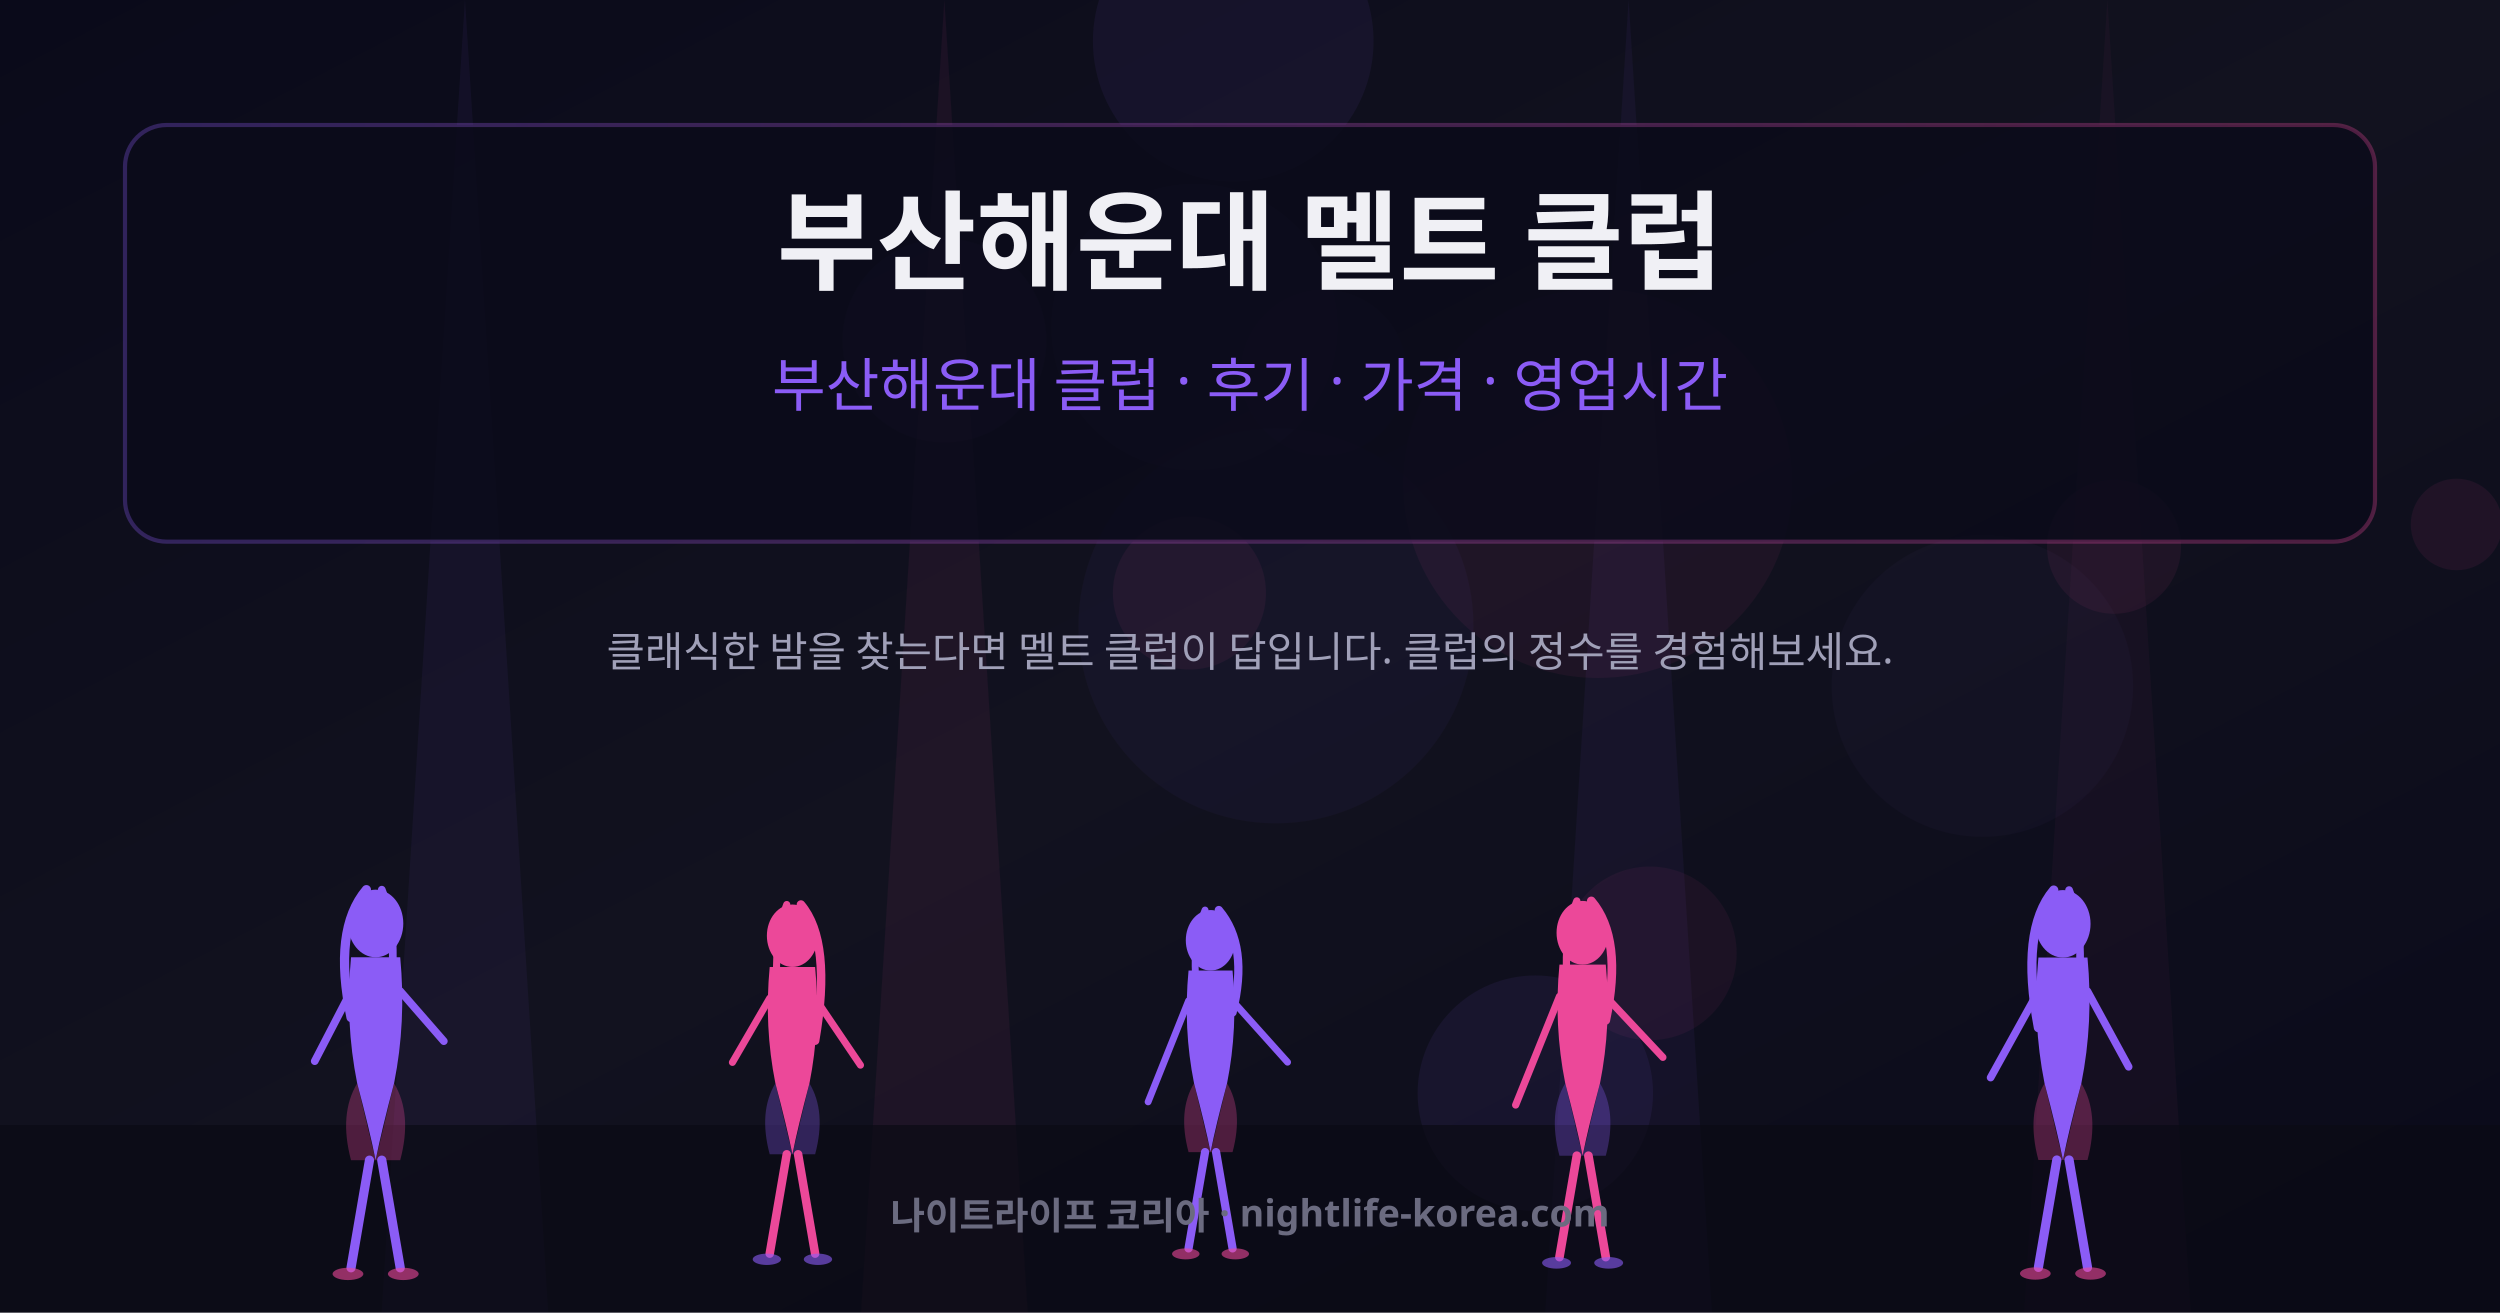
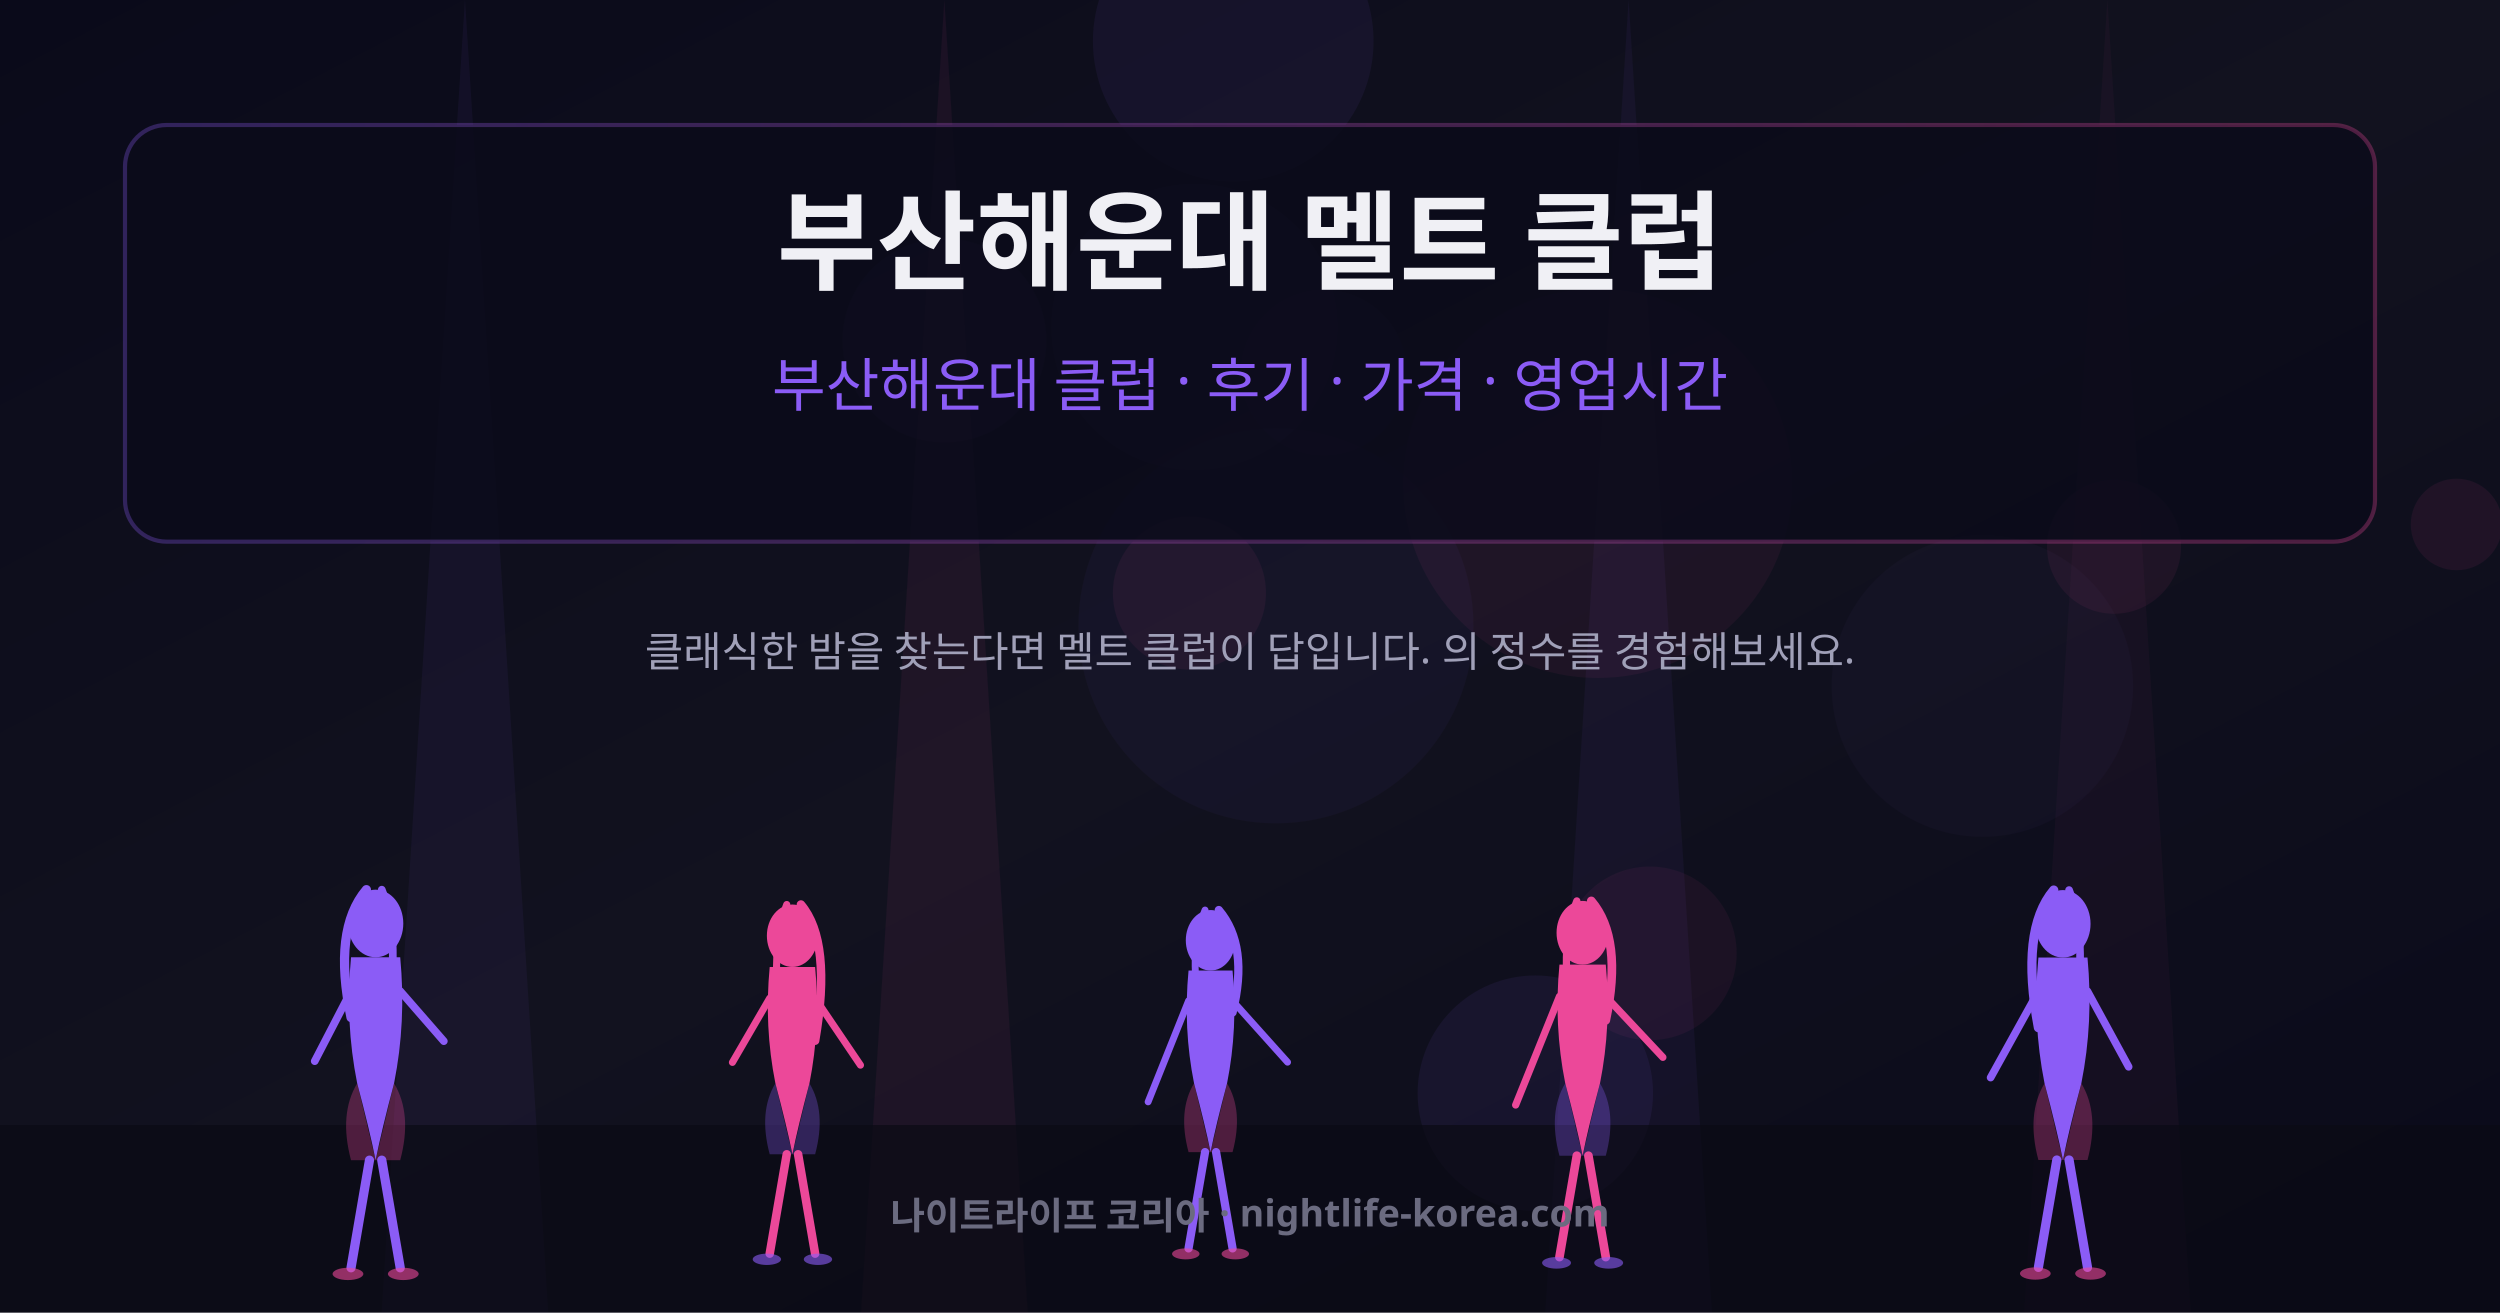
<svg xmlns="http://www.w3.org/2000/svg" viewBox="0 0 1200 630" width="1200" height="630">
  <defs>
    <linearGradient id="ogbg" x1="0%" y1="0%" x2="100%" y2="100%">
      <stop offset="0%" style="stop-color:#0a0a1a" />
      <stop offset="50%" style="stop-color:#12121f" />
      <stop offset="100%" style="stop-color:#0a0a1a" />
    </linearGradient>
    <linearGradient id="ogtxt" x1="0%" y1="0%" x2="100%" y2="0%">
      <stop offset="0%" style="stop-color:#8b5cf6" />
      <stop offset="100%" style="stop-color:#ec4899" />
    </linearGradient>
  </defs>
  <rect width="1200" height="630" fill="url(#ogbg)" />
  <polygon points="223.179,0 183.179,630 263.179,630" fill="#8b5cf6" opacity="0.062" />
  <polygon points="453.295,0 413.295,630 493.295,630" fill="#ec4899" opacity="0.066" />
  <polygon points="781.735,0 741.735,630 821.735,630" fill="#8b5cf6" opacity="0.056" />
  <polygon points="1011.547,0 971.547,630 1051.547,630" fill="#ec4899" opacity="0.042" />
  <circle cx="570.923" cy="284.631" r="36.747" fill="#ec4899" opacity="0.065" />
  <circle cx="951.547" cy="329.329" r="72.365" fill="#8b5cf6" opacity="0.03" />
  <circle cx="1014.731" cy="262.443" r="32.163" fill="#ec4899" opacity="0.069" />
  <circle cx="635.467" cy="178.935" r="39.763" fill="#8b5cf6" opacity="0.039" />
  <circle cx="736.955" cy="524.722" r="56.493" fill="#8b5cf6" opacity="0.075" />
  <circle cx="573.381" cy="156.994" r="68.707" fill="#8b5cf6" opacity="0.061" />
  <circle cx="791.922" cy="457.608" r="41.669" fill="#ec4899" opacity="0.06" />
  <circle cx="766.939" cy="231.997" r="93.44" fill="#ec4899" opacity="0.062" />
  <circle cx="591.953" cy="19.719" r="67.347" fill="#8b5cf6" opacity="0.07" />
  <circle cx="453.343" cy="163.464" r="48.955" fill="#8b5cf6" opacity="0.072" />
  <circle cx="612.457" cy="300.398" r="94.82" fill="#8b5cf6" opacity="0.041" />
  <circle cx="1179.137" cy="251.742" r="21.972" fill="#ec4899" opacity="0.077" />
  <rect x="0" y="540" width="1200" height="90" fill="#0a0a14" opacity="0.7" />
  <g transform="translate(180.3006,520) scale(1.475527)">
    <ellipse cx="0" cy="-52" rx="9" ry="11" fill="#8b5cf6" />
    <path d="M-3,-63 Q-14,-50 -8,-21.42" stroke="#8b5cf6" stroke-width="3" fill="none" stroke-linecap="round" />
    <path d="M2,-63 Q8,-48 4,-24.42" stroke="#8b5cf6" stroke-width="2.5" fill="none" stroke-linecap="round" />
    <path d="M-8,-41 Q-10,-20 -6,0 Q-2,15 0,25 Q2,15 6,0 Q10,-20 8,-41 Z" fill="#8b5cf6" />
    <path d="M-6,0 Q-12,10 -8,25 L0,25 Z" fill="#ec4899" opacity="0.3" />
    <path d="M6,0 Q12,10 8,25 L0,25 Z" fill="#ec4899" opacity="0.3" />
    <line x1="-2" y1="25" x2="-8" y2="60" stroke="#8b5cf6" stroke-width="3" stroke-linecap="round" />
    <line x1="2" y1="25" x2="8" y2="60" stroke="#8b5cf6" stroke-width="3" stroke-linecap="round" />
    <ellipse cx="-9" cy="62" rx="5" ry="2" fill="#ec4899" opacity="0.6" />
    <ellipse cx="9" cy="62" rx="5" ry="2" fill="#ec4899" opacity="0.6" />
    <line x1="-8" y1="-30" x2="-19.813" y2="-7.213" stroke="#8b5cf6" stroke-width="2.5" stroke-linecap="round" />
    <line x1="8" y1="-30" x2="22.185" y2="-13.72" stroke="#8b5cf6" stroke-width="2.5" stroke-linecap="round" />
  </g>
  <g transform="translate(380.3602,520) scale(1.362323)">
    <ellipse cx="0" cy="-52" rx="9" ry="11" fill="#ec4899" />
    <path d="M3,-63 Q14,-50 8,-15.027" stroke="#ec4899" stroke-width="3" fill="none" stroke-linecap="round" />
    <path d="M-2,-63 Q-8,-48 -4,-18.027" stroke="#ec4899" stroke-width="2.5" fill="none" stroke-linecap="round" />
    <path d="M-8,-41 Q-10,-20 -6,0 Q-2,15 0,25 Q2,15 6,0 Q10,-20 8,-41 Z" fill="#ec4899" />
    <path d="M-6,0 Q-12,10 -8,25 L0,25 Z" fill="#8b5cf6" opacity="0.3" />
    <path d="M6,0 Q12,10 8,25 L0,25 Z" fill="#8b5cf6" opacity="0.3" />
    <line x1="-2" y1="25" x2="-8" y2="60" stroke="#ec4899" stroke-width="3" stroke-linecap="round" />
    <line x1="2" y1="25" x2="8" y2="60" stroke="#ec4899" stroke-width="3" stroke-linecap="round" />
    <ellipse cx="-9" cy="62" rx="5" ry="2" fill="#8b5cf6" opacity="0.6" />
    <ellipse cx="9" cy="62" rx="5" ry="2" fill="#8b5cf6" opacity="0.6" />
    <line x1="-8" y1="-30" x2="-21.132" y2="-7.385" stroke="#ec4899" stroke-width="2.5" stroke-linecap="round" />
    <line x1="8" y1="-30" x2="23.974" y2="-6.413" stroke="#ec4899" stroke-width="2.5" stroke-linecap="round" />
  </g>
  <g transform="translate(581.0655,520) scale(1.320325)">
    <ellipse cx="0" cy="-52" rx="9" ry="11" fill="#8b5cf6" />
    <path d="M3,-63 Q14,-50 8,-25.765" stroke="#8b5cf6" stroke-width="3" fill="none" stroke-linecap="round" />
    <path d="M-2,-63 Q-8,-48 -4,-28.765" stroke="#8b5cf6" stroke-width="2.5" fill="none" stroke-linecap="round" />
    <path d="M-8,-41 Q-10,-20 -6,0 Q-2,15 0,25 Q2,15 6,0 Q10,-20 8,-41 Z" fill="#8b5cf6" />
    <path d="M-6,0 Q-12,10 -8,25 L0,25 Z" fill="#ec4899" opacity="0.3" />
    <path d="M6,0 Q12,10 8,25 L0,25 Z" fill="#ec4899" opacity="0.3" />
    <line x1="-2" y1="25" x2="-8" y2="60" stroke="#8b5cf6" stroke-width="3" stroke-linecap="round" />
    <line x1="2" y1="25" x2="8" y2="60" stroke="#8b5cf6" stroke-width="3" stroke-linecap="round" />
    <ellipse cx="-9" cy="62" rx="5" ry="2" fill="#ec4899" opacity="0.6" />
    <ellipse cx="9" cy="62" rx="5" ry="2" fill="#ec4899" opacity="0.6" />
    <line x1="-8" y1="-30" x2="-22.703" y2="6.737" stroke="#8b5cf6" stroke-width="2.5" stroke-linecap="round" />
    <line x1="8" y1="-30" x2="27.996" y2="-7.686" stroke="#8b5cf6" stroke-width="2.5" stroke-linecap="round" />
  </g>
  <g transform="translate(759.6545,520) scale(1.38983)">
    <ellipse cx="0" cy="-52" rx="9" ry="11" fill="#ec4899" />
    <path d="M3,-63 Q14,-50 8,-21.765" stroke="#ec4899" stroke-width="3" fill="none" stroke-linecap="round" />
    <path d="M-2,-63 Q-8,-48 -4,-24.765" stroke="#ec4899" stroke-width="2.5" fill="none" stroke-linecap="round" />
    <path d="M-8,-41 Q-10,-20 -6,0 Q-2,15 0,25 Q2,15 6,0 Q10,-20 8,-41 Z" fill="#ec4899" />
    <path d="M-6,0 Q-12,10 -8,25 L0,25 Z" fill="#8b5cf6" opacity="0.3" />
    <path d="M6,0 Q12,10 8,25 L0,25 Z" fill="#8b5cf6" opacity="0.3" />
    <line x1="-2" y1="25" x2="-8" y2="60" stroke="#ec4899" stroke-width="3" stroke-linecap="round" />
    <line x1="2" y1="25" x2="8" y2="60" stroke="#ec4899" stroke-width="3" stroke-linecap="round" />
    <ellipse cx="-9" cy="62" rx="5" ry="2" fill="#8b5cf6" opacity="0.6" />
    <ellipse cx="9" cy="62" rx="5" ry="2" fill="#8b5cf6" opacity="0.6" />
    <line x1="-8" y1="-30" x2="-23.126" y2="7.489" stroke="#ec4899" stroke-width="2.5" stroke-linecap="round" />
    <line x1="8" y1="-30" x2="27.714" y2="-8.988" stroke="#ec4899" stroke-width="2.5" stroke-linecap="round" />
  </g>
  <g transform="translate(990.2106,520) scale(1.472482)">
    <ellipse cx="0" cy="-52" rx="9" ry="11" fill="#8b5cf6" />
    <path d="M-3,-63 Q-14,-50 -8,-18.149" stroke="#8b5cf6" stroke-width="3" fill="none" stroke-linecap="round" />
    <path d="M2,-63 Q8,-48 4,-21.149" stroke="#8b5cf6" stroke-width="2.5" fill="none" stroke-linecap="round" />
    <path d="M-8,-41 Q-10,-20 -6,0 Q-2,15 0,25 Q2,15 6,0 Q10,-20 8,-41 Z" fill="#8b5cf6" />
    <path d="M-6,0 Q-12,10 -8,25 L0,25 Z" fill="#ec4899" opacity="0.3" />
    <path d="M6,0 Q12,10 8,25 L0,25 Z" fill="#ec4899" opacity="0.3" />
    <line x1="-2" y1="25" x2="-8" y2="60" stroke="#8b5cf6" stroke-width="3" stroke-linecap="round" />
    <line x1="2" y1="25" x2="8" y2="60" stroke="#8b5cf6" stroke-width="3" stroke-linecap="round" />
    <ellipse cx="-9" cy="62" rx="5" ry="2" fill="#ec4899" opacity="0.6" />
    <ellipse cx="9" cy="62" rx="5" ry="2" fill="#ec4899" opacity="0.6" />
    <line x1="-8" y1="-30" x2="-23.579" y2="-1.878" stroke="#8b5cf6" stroke-width="2.5" stroke-linecap="round" />
    <line x1="8" y1="-30" x2="21.418" y2="-5.391" stroke="#8b5cf6" stroke-width="2.5" stroke-linecap="round" />
  </g>
  <rect x="60" y="60" width="1080" height="200" rx="20" fill="#0a0a1a" opacity="0.85" />
  <rect x="60" y="60" width="1080" height="200" rx="20" fill="none" stroke="url(#ogtxt)" stroke-width="2" opacity="0.3" />
  <text x="600" y="135" text-anchor="middle" font-family="'Noto Sans KR',sans-serif" font-size="52" font-weight="800" fill="#f0f0f5">부산해운대 멜트 클럽</text>
  <text x="600" y="195" text-anchor="middle" font-family="'Noto Sans KR',sans-serif" font-size="28" font-weight="500" fill="#8b5cf6">부산해운대 클럽 · 후기 · 가격 · 영업시간</text>
  <rect x="60" y="290" width="auto" height="40" rx="20" fill="#8b5cf6" opacity="0.15" />
-   <text x="600" y="320" text-anchor="middle" font-family="'Noto Sans KR',sans-serif" font-size="20" fill="#a0a0b8">클래식한 밤을 찾는다면 멜트 클럽이 답입니다. 클럽의 정수를 경험해보세요.</text>
+   <text x="600" y="320" text-anchor="middle" font-family="'Noto Sans KR',sans-serif" font-size="20" fill="#a0a0b8">클래식한 밤을 찾는다면 멜트 클럽이 답입니다. 의 정수를 경험해보세요.</text>
  <text x="600" y="590" text-anchor="middle" font-family="'Noto Sans KR',sans-serif" font-size="18" font-weight="600" fill="#6b6b80">나이트라이프 코리아 · nightlife-korea.com</text>
</svg>
